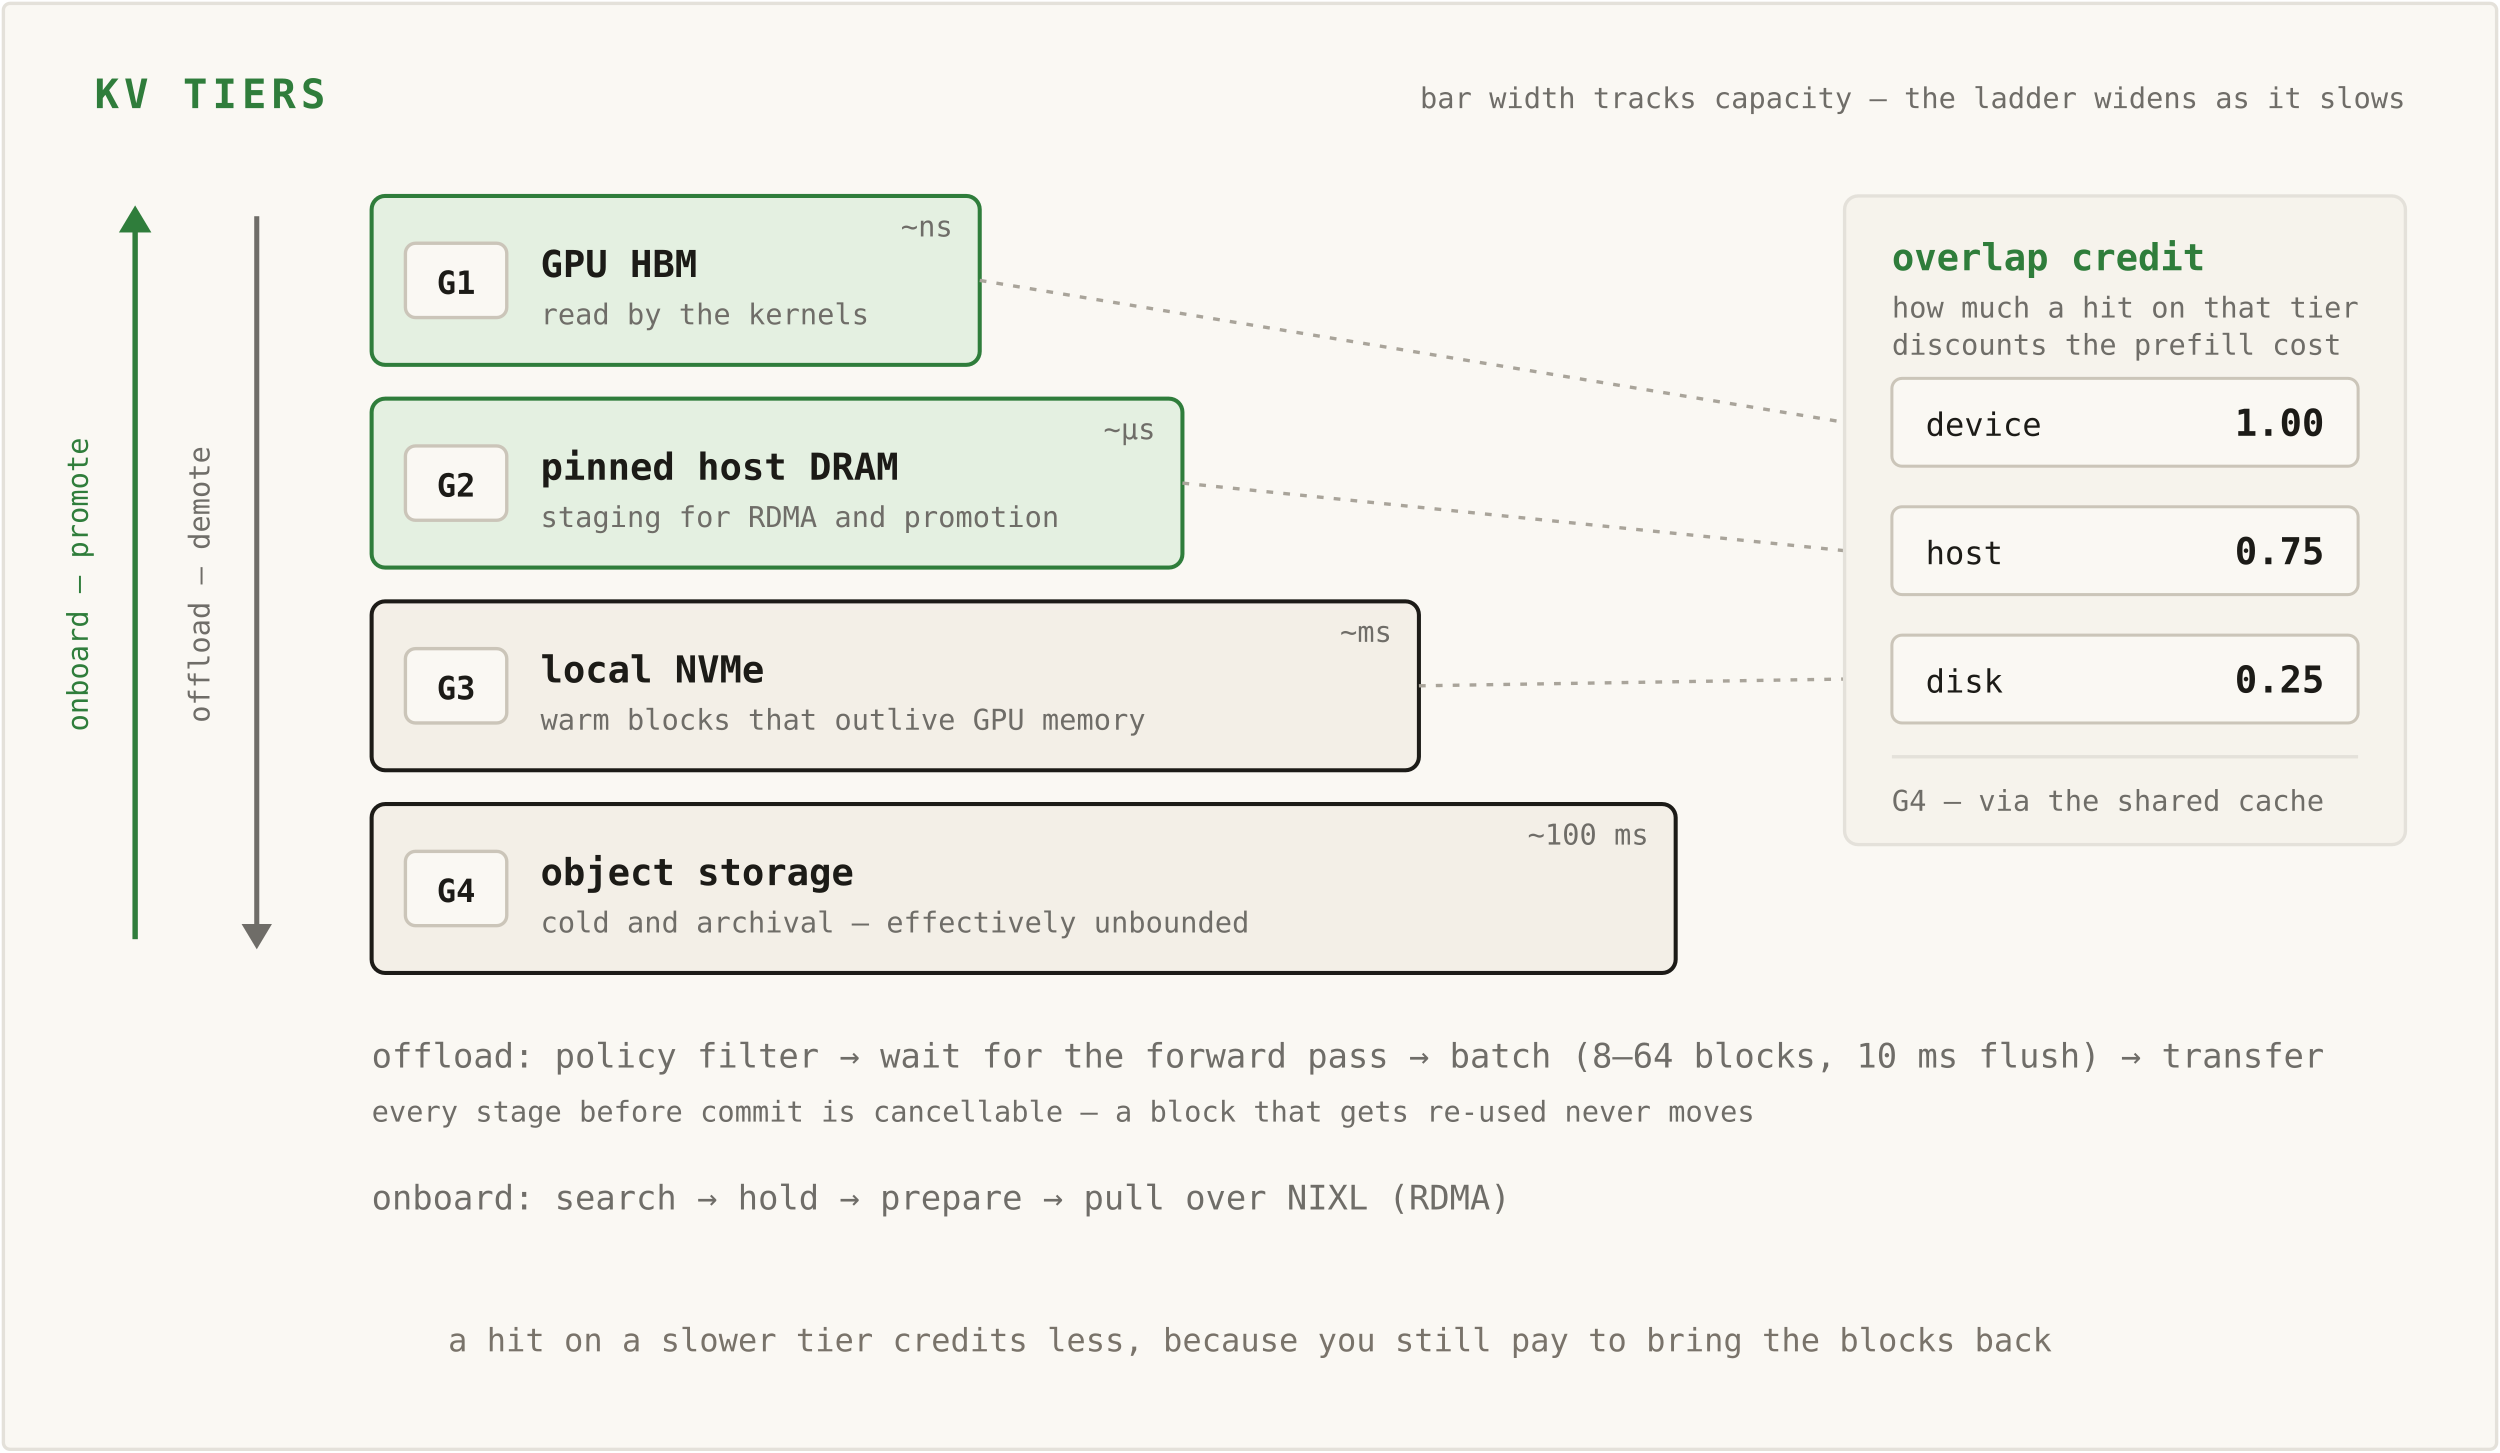
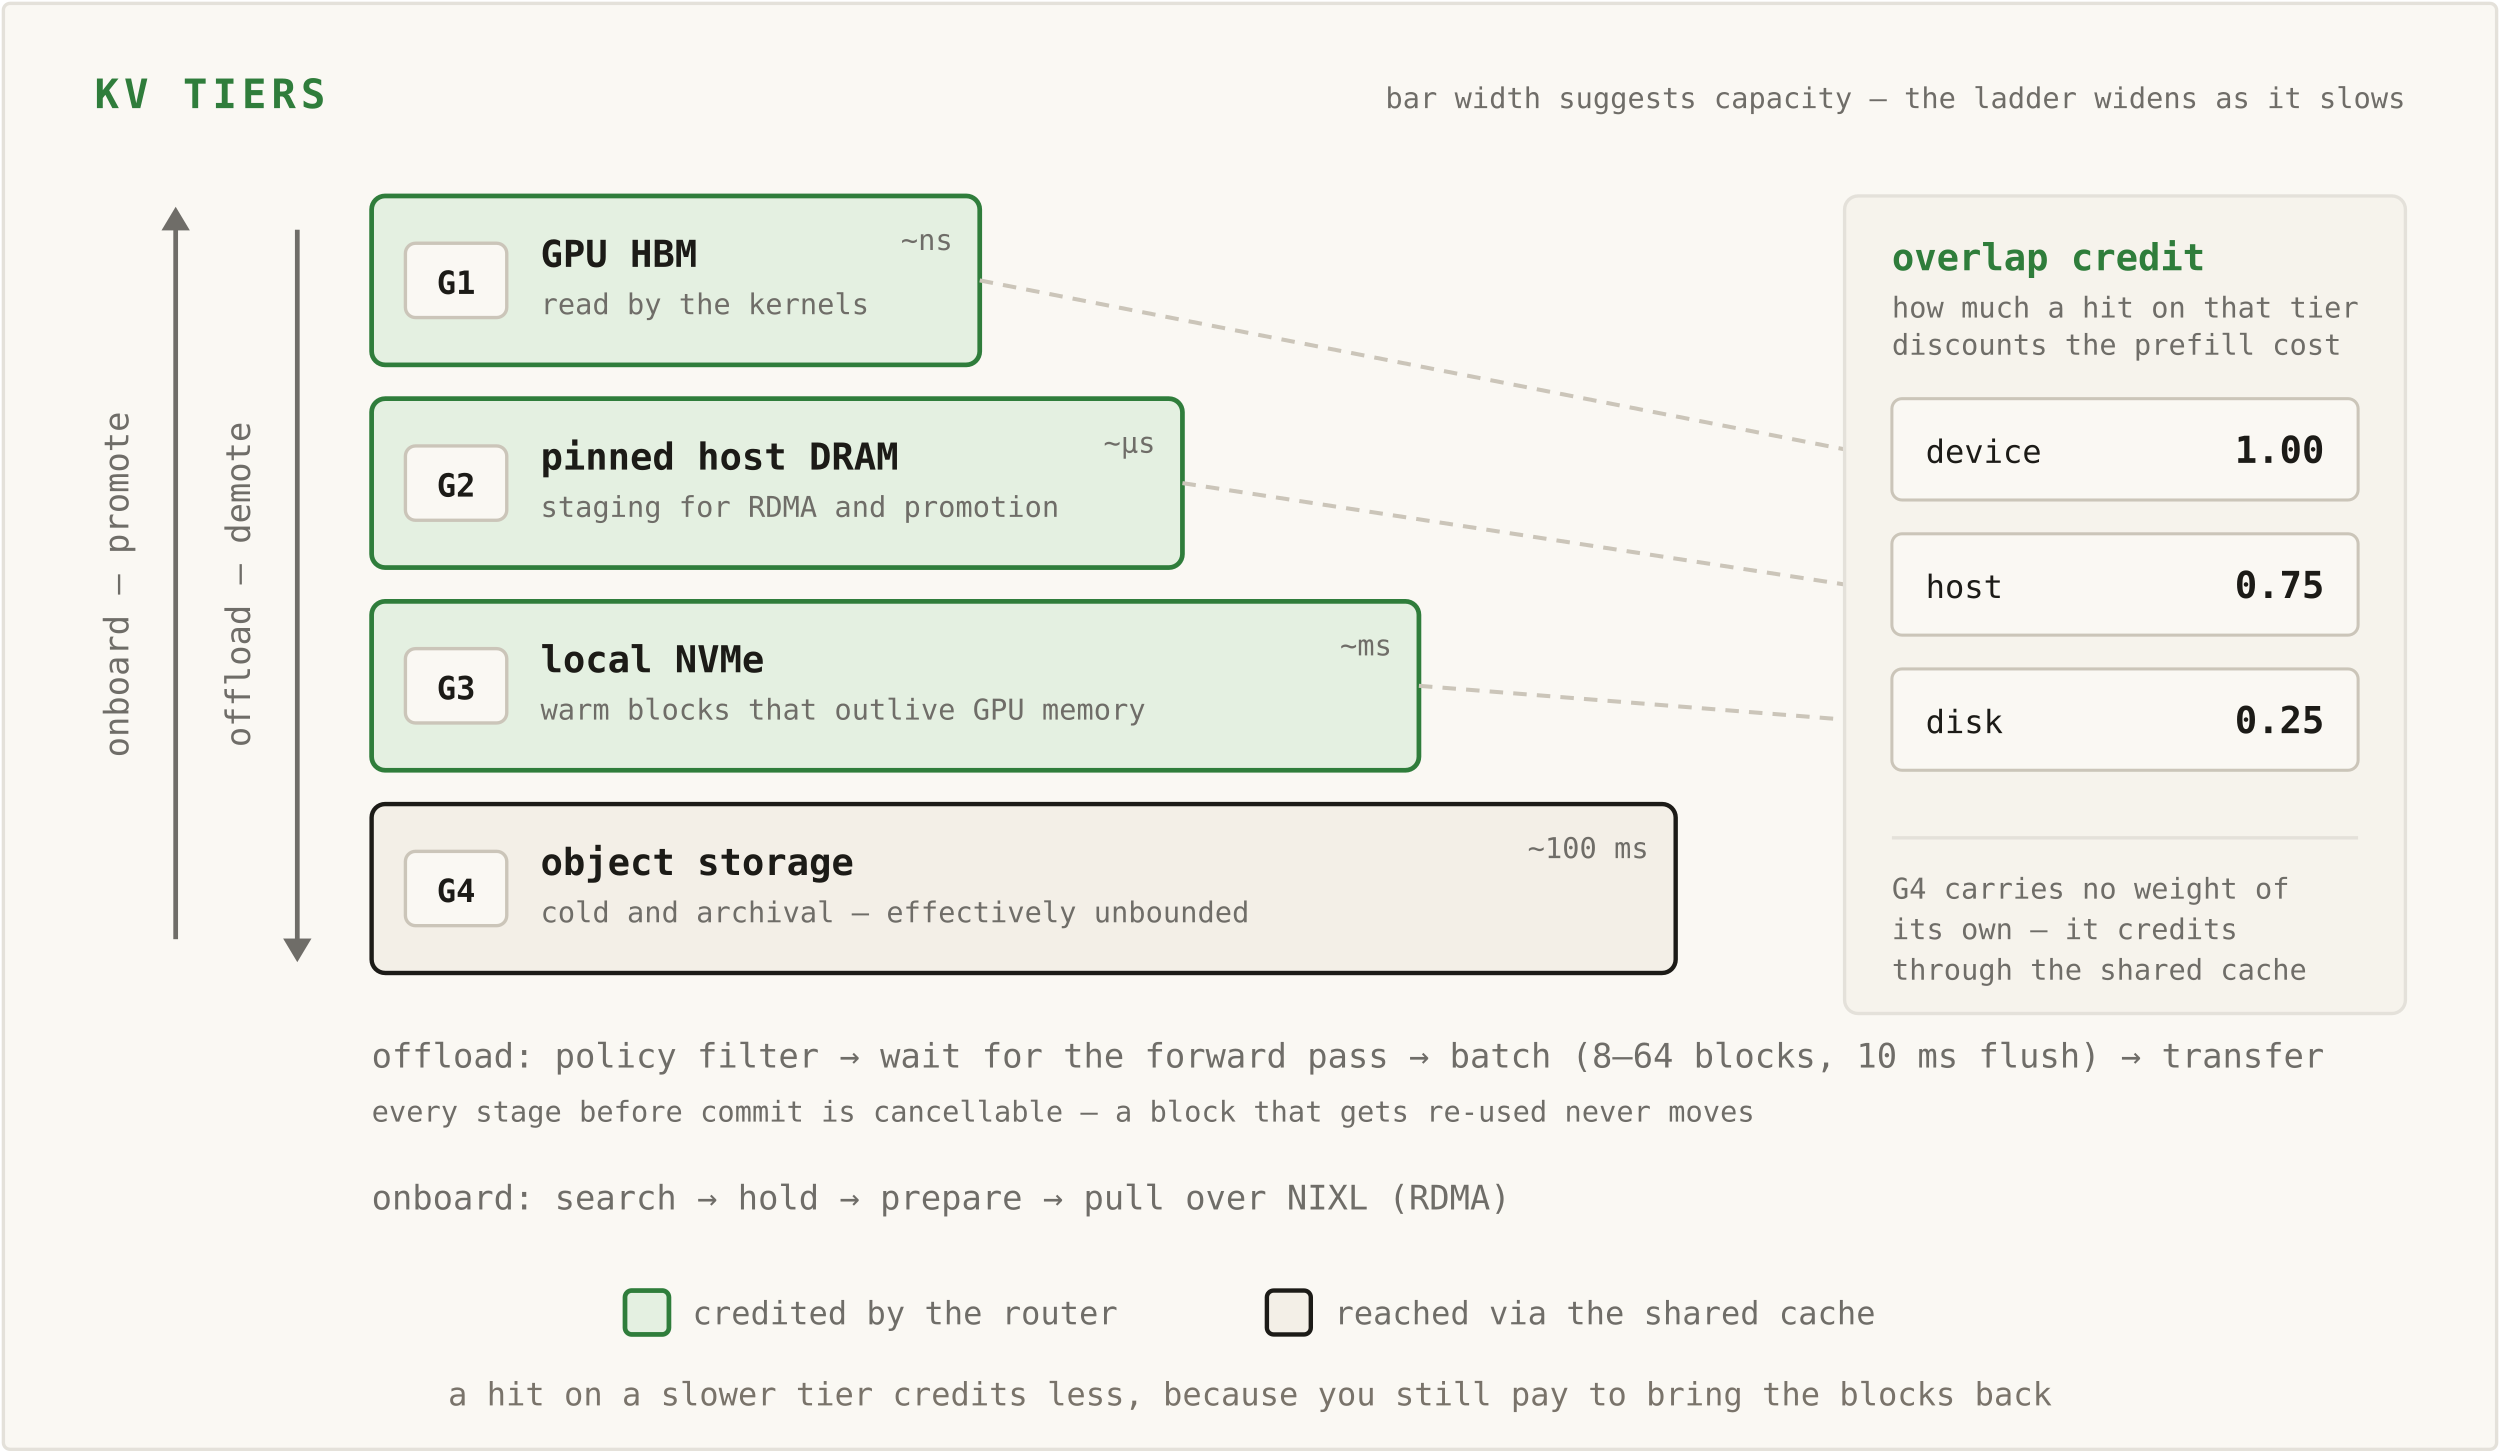
- <svg xmlns="http://www.w3.org/2000/svg" viewBox="0 0 740 430" role="img" aria-label="The four-tier KV block ladder and how it feeds routing. Four stacked bars widen as they descend, showing capacity growing while speed falls: G1 GPU HBM at nanosecond latency and the smallest capacity, G2 pinned host DRAM at microseconds, G3 local NVMe at milliseconds, and G4 object storage at about a hundred milliseconds and effectively unbounded capacity. On the left, a downward arrow marks offload — blocks demoting through a pipeline of policy filtering, waiting for the forward pass to finish, batching, and transfer, cancellable right up to commit — and a green upward arrow marks onboarding, a session that searches, holds, prepares and then pulls blocks back over NIXL. On the right, a panel maps the top three tiers onto the router's overlap credit weights: a device-local hit credits at 1.0, a host hit at 0.75, a disk hit at 0.25, with remote storage reached through the shared cache. Dotted lines connect each tier to its weight. The point: a hit on a slower tier discounts the prefill cost less, because the blocks still have to be brought back.">
+ <svg xmlns="http://www.w3.org/2000/svg" viewBox="0 0 740 430" role="img" aria-label="The four-tier KV block ladder and how it feeds routing. Four stacked bars widen as they descend, showing capacity growing while speed falls: G1 GPU HBM at nanosecond latency and the smallest capacity, G2 pinned host DRAM at microseconds, G3 local NVMe at milliseconds, and G4 object storage at about a hundred milliseconds and effectively unbounded capacity. On the left, a downward arrow marks offload — blocks demoting through a pipeline of policy filtering, waiting for the forward pass to finish, batching, and transfer, cancellable right up to commit — and a green upward arrow marks onboarding, a session that searches, holds, prepares and then pulls blocks back over NIXL. On the right, a panel maps the top three tiers onto the router's overlap credit weights: a device-local hit credits at 1.0, a host hit at 0.75, a disk hit at 0.25, with remote storage reached through the shared cache. Dashed leader lines connect each of those three tiers to its weight, and the three credited bars are drawn in green while G4 is left neutral. The point: a hit on a slower tier discounts the prefill cost less, because the blocks still have to be brought back.">
  <style>
    .bg    { fill:#faf8f3; stroke:#e4e1da; }
    .ey    { font:600 12px 'JetBrains Mono',ui-monospace,monospace; letter-spacing:1.5px; fill:#2f7d3b; }
-     .tier  { fill:#f3efe7; stroke:#1c1b17; stroke-width:1.2; }
-     .tierc { fill:#e4f0e1; stroke:#2f7d3b; stroke-width:1.2; }
+     .tier  { fill:#f3efe7; stroke:#1c1b17; stroke-width:1.3; }
+     .tierc { fill:#e4f0e1; stroke:#2f7d3b; stroke-width:1.4; }
    .chip  { fill:#faf8f3; stroke:#cbc5b9; stroke-width:1; }
    .panel { fill:#f6f3ec; stroke:#e4e1da; stroke-width:1; }
    .row   { fill:#faf8f3; stroke:#cbc5b9; stroke-width:0.9; }
    .lbl   { font:600 11px 'JetBrains Mono',ui-monospace,monospace; fill:#1c1b17; }
    .lblg  { font:600 11px 'JetBrains Mono',ui-monospace,monospace; fill:#2f7d3b; }
    .lbls  { font:600 9.5px 'JetBrains Mono',ui-monospace,monospace; fill:#1c1b17; }
    .cap   { font:400 8.5px 'JetBrains Mono',ui-monospace,monospace; fill:#6f6d68; }
-     .capg  { font:400 8.5px 'JetBrains Mono',ui-monospace,monospace; fill:#2f7d3b; }
    .mono  { font:400 9.5px 'JetBrains Mono',ui-monospace,monospace; fill:#1c1b17; }
+     .lgd   { font:400 9.5px 'JetBrains Mono',ui-monospace,monospace; fill:#6f6d68; }
    .ann   { font:400 10px 'JetBrains Mono',ui-monospace,monospace; fill:#6f6d68; }
+     .anng  { font:400 10px 'JetBrains Mono',ui-monospace,monospace; fill:#2f7d3b; }
    .note  { font:400 9.5px 'JetBrains Mono',ui-monospace,monospace; fill:#79736a; }
-     .arrs  { stroke:#6f6d68; stroke-width:1.5; fill:none; }
-     .arrg  { stroke:#2f7d3b; stroke-width:1.6; fill:none; }
-     .dot   { stroke:#a9a49a; stroke-width:1; stroke-dasharray:2 3; fill:none; }
+     .arrs  { stroke:#6f6d68; stroke-width:1.4; fill:none; }
+     .arrg  { stroke:#2f7d3b; stroke-width:1.5; fill:none; }
+     .dot   { stroke:#cbc5b9; stroke-width:1.2; stroke-dasharray:4 3; fill:none; }
    .div   { stroke:#e4e1da; stroke-width:1; }
  </style>
  <defs>
    <marker id="af" markerWidth="8" markerHeight="8" refX="6" refY="3" orient="auto">
      <path d="M3,0 L8,3 L3,6 Z" fill="#6f6d68" />
    </marker>
    <marker id="ag" markerWidth="8" markerHeight="8" refX="6" refY="3" orient="auto">
      <path d="M3,0 L8,3 L3,6 Z" fill="#2f7d3b" />
    </marker>
  </defs>
  <rect class="bg" x="1" y="1" width="738" height="428" rx="2" />
  <text class="ey" x="28" y="32">KV TIERS</text>
-   <text class="cap" x="712" y="32" text-anchor="end">bar width tracks capacity — the ladder widens as it slows</text>
-   <path class="arrs" d="M76,64 L76,278" marker-end="url(#af)" />
-   <path class="arrg" d="M40,278 L40,64" marker-end="url(#ag)" />
-   <text class="cap" transform="rotate(-90 62 173)" x="62" y="173" text-anchor="middle">offload — demote</text>
-   <text class="capg" transform="rotate(-90 26 173)" x="26" y="173" text-anchor="middle">onboard — promote</text>
+   <text class="cap" x="712" y="32" text-anchor="end">bar width suggests capacity — the ladder widens as it slows</text>
+   <path class="arrs" d="M88,68 L88,282" marker-end="url(#af)" />
+   <path class="arrs" d="M52,278 L52,64" marker-end="url(#af)" />
+   <text class="ann" transform="rotate(-90 74 173)" x="74" y="173" text-anchor="middle">offload — demote</text>
+   <text class="ann" transform="rotate(-90 38 173)" x="38" y="173" text-anchor="middle">onboard — promote</text>
  <rect class="tierc" x="110" y="58" width="180" height="50" rx="4" />
  <rect class="chip" x="120" y="72" width="30" height="22" rx="3" />
  <text class="lbls" x="135" y="87" text-anchor="middle">G1</text>
-   <text class="lbl" x="160" y="82">GPU HBM</text>
-   <text class="cap" x="160" y="96">read by the kernels</text>
-   <text class="cap" x="282" y="70" text-anchor="end">~ns</text>
+   <text class="lbl" x="160" y="79">GPU HBM</text>
+   <text class="cap" x="160" y="93">read by the kernels</text>
+   <text class="cap" x="282" y="74" text-anchor="end">~ns</text>
  <rect class="tierc" x="110" y="118" width="240" height="50" rx="4" />
  <rect class="chip" x="120" y="132" width="30" height="22" rx="3" />
  <text class="lbls" x="135" y="147" text-anchor="middle">G2</text>
-   <text class="lbl" x="160" y="142">pinned host DRAM</text>
-   <text class="cap" x="160" y="156">staging for RDMA and promotion</text>
-   <text class="cap" x="342" y="130" text-anchor="end">~µs</text>
-   <rect class="tier" x="110" y="178" width="310" height="50" rx="4" />
+   <text class="lbl" x="160" y="139">pinned host DRAM</text>
+   <text class="cap" x="160" y="153">staging for RDMA and promotion</text>
+   <text class="cap" x="342" y="134" text-anchor="end">~µs</text>
+   <rect class="tierc" x="110" y="178" width="310" height="50" rx="4" />
  <rect class="chip" x="120" y="192" width="30" height="22" rx="3" />
  <text class="lbls" x="135" y="207" text-anchor="middle">G3</text>
-   <text class="lbl" x="160" y="202">local NVMe</text>
-   <text class="cap" x="160" y="216">warm blocks that outlive GPU memory</text>
-   <text class="cap" x="412" y="190" text-anchor="end">~ms</text>
+   <text class="lbl" x="160" y="199">local NVMe</text>
+   <text class="cap" x="160" y="213">warm blocks that outlive GPU memory</text>
+   <text class="cap" x="412" y="194" text-anchor="end">~ms</text>
  <rect class="tier" x="110" y="238" width="386" height="50" rx="4" />
  <rect class="chip" x="120" y="252" width="30" height="22" rx="3" />
  <text class="lbls" x="135" y="267" text-anchor="middle">G4</text>
-   <text class="lbl" x="160" y="262">object storage</text>
-   <text class="cap" x="160" y="276">cold and archival — effectively unbounded</text>
-   <text class="cap" x="488" y="250" text-anchor="end">~100 ms</text>
-   <path class="dot" d="M290,83 L546,125" />
-   <path class="dot" d="M350,143 L546,163" />
-   <path class="dot" d="M420,203 L546,201" />
-   <rect class="panel" x="546" y="58" width="166" height="192" rx="4" />
+   <text class="lbl" x="160" y="259">object storage</text>
+   <text class="cap" x="160" y="273">cold and archival — effectively unbounded</text>
+   <text class="cap" x="488" y="254" text-anchor="end">~100 ms</text>
+   <path class="dot" d="M290,83 L546,133" />
+   <path class="dot" d="M350,143 L546,173" />
+   <path class="dot" d="M420,203 L546,213" />
+   <rect class="panel" x="546" y="58" width="166" height="242" rx="4" />
  <text class="lblg" x="560" y="80">overlap credit</text>
  <text class="cap" x="560" y="94">how much a hit on that tier</text>
  <text class="cap" x="560" y="105">discounts the prefill cost</text>
-   <rect class="row" x="560" y="112" width="138" height="26" rx="3" />
-   <text class="mono" x="570" y="129">device</text>
-   <text class="lbl" x="688" y="129" text-anchor="end">1.00</text>
-   <rect class="row" x="560" y="150" width="138" height="26" rx="3" />
-   <text class="mono" x="570" y="167">host</text>
-   <text class="lbl" x="688" y="167" text-anchor="end">0.75</text>
-   <rect class="row" x="560" y="188" width="138" height="26" rx="3" />
-   <text class="mono" x="570" y="205">disk</text>
-   <text class="lbl" x="688" y="205" text-anchor="end">0.25</text>
-   <line class="div" x1="560" y1="224" x2="698" y2="224" />
-   <text class="cap" x="560" y="240">G4 — via the shared cache</text>
+   <rect class="row" x="560" y="118" width="138" height="30" rx="3" />
+   <text class="mono" x="570" y="137">device</text>
+   <text class="lbl" x="688" y="137" text-anchor="end">1.00</text>
+   <rect class="row" x="560" y="158" width="138" height="30" rx="3" />
+   <text class="mono" x="570" y="177">host</text>
+   <text class="lbl" x="688" y="177" text-anchor="end">0.75</text>
+   <rect class="row" x="560" y="198" width="138" height="30" rx="3" />
+   <text class="mono" x="570" y="217">disk</text>
+   <text class="lbl" x="688" y="217" text-anchor="end">0.25</text>
+   <line class="div" x1="560" y1="248" x2="698" y2="248" />
+   <text class="cap" x="560" y="266">G4 carries no weight of</text>
+   <text class="cap" x="560" y="278">its own — it credits</text>
+   <text class="cap" x="560" y="290">through the shared cache</text>
  <text class="ann" x="110" y="316">offload:  policy filter → wait for the forward pass → batch (8–64 blocks, 10 ms flush) → transfer</text>
  <text class="cap" x="110" y="332">every stage before commit is cancellable — a block that gets re-used never moves</text>
  <text class="ann" x="110" y="358">onboard:  search → hold → prepare → pull over NIXL (RDMA)</text>
-   <text class="note" x="370" y="400" text-anchor="middle">a hit on a slower tier credits less, because you still pay to bring the blocks back</text>
+   <rect class="tierc" x="185" y="382" width="13" height="13" rx="2" />
+   <text class="lgd" x="205" y="392">credited by the router</text>
+   <rect class="tier" x="375" y="382" width="13" height="13" rx="2" />
+   <text class="lgd" x="395" y="392">reached via the shared cache</text>
+   <text class="note" x="370" y="416" text-anchor="middle">a hit on a slower tier credits less, because you still pay to bring the blocks back</text>
</svg>
